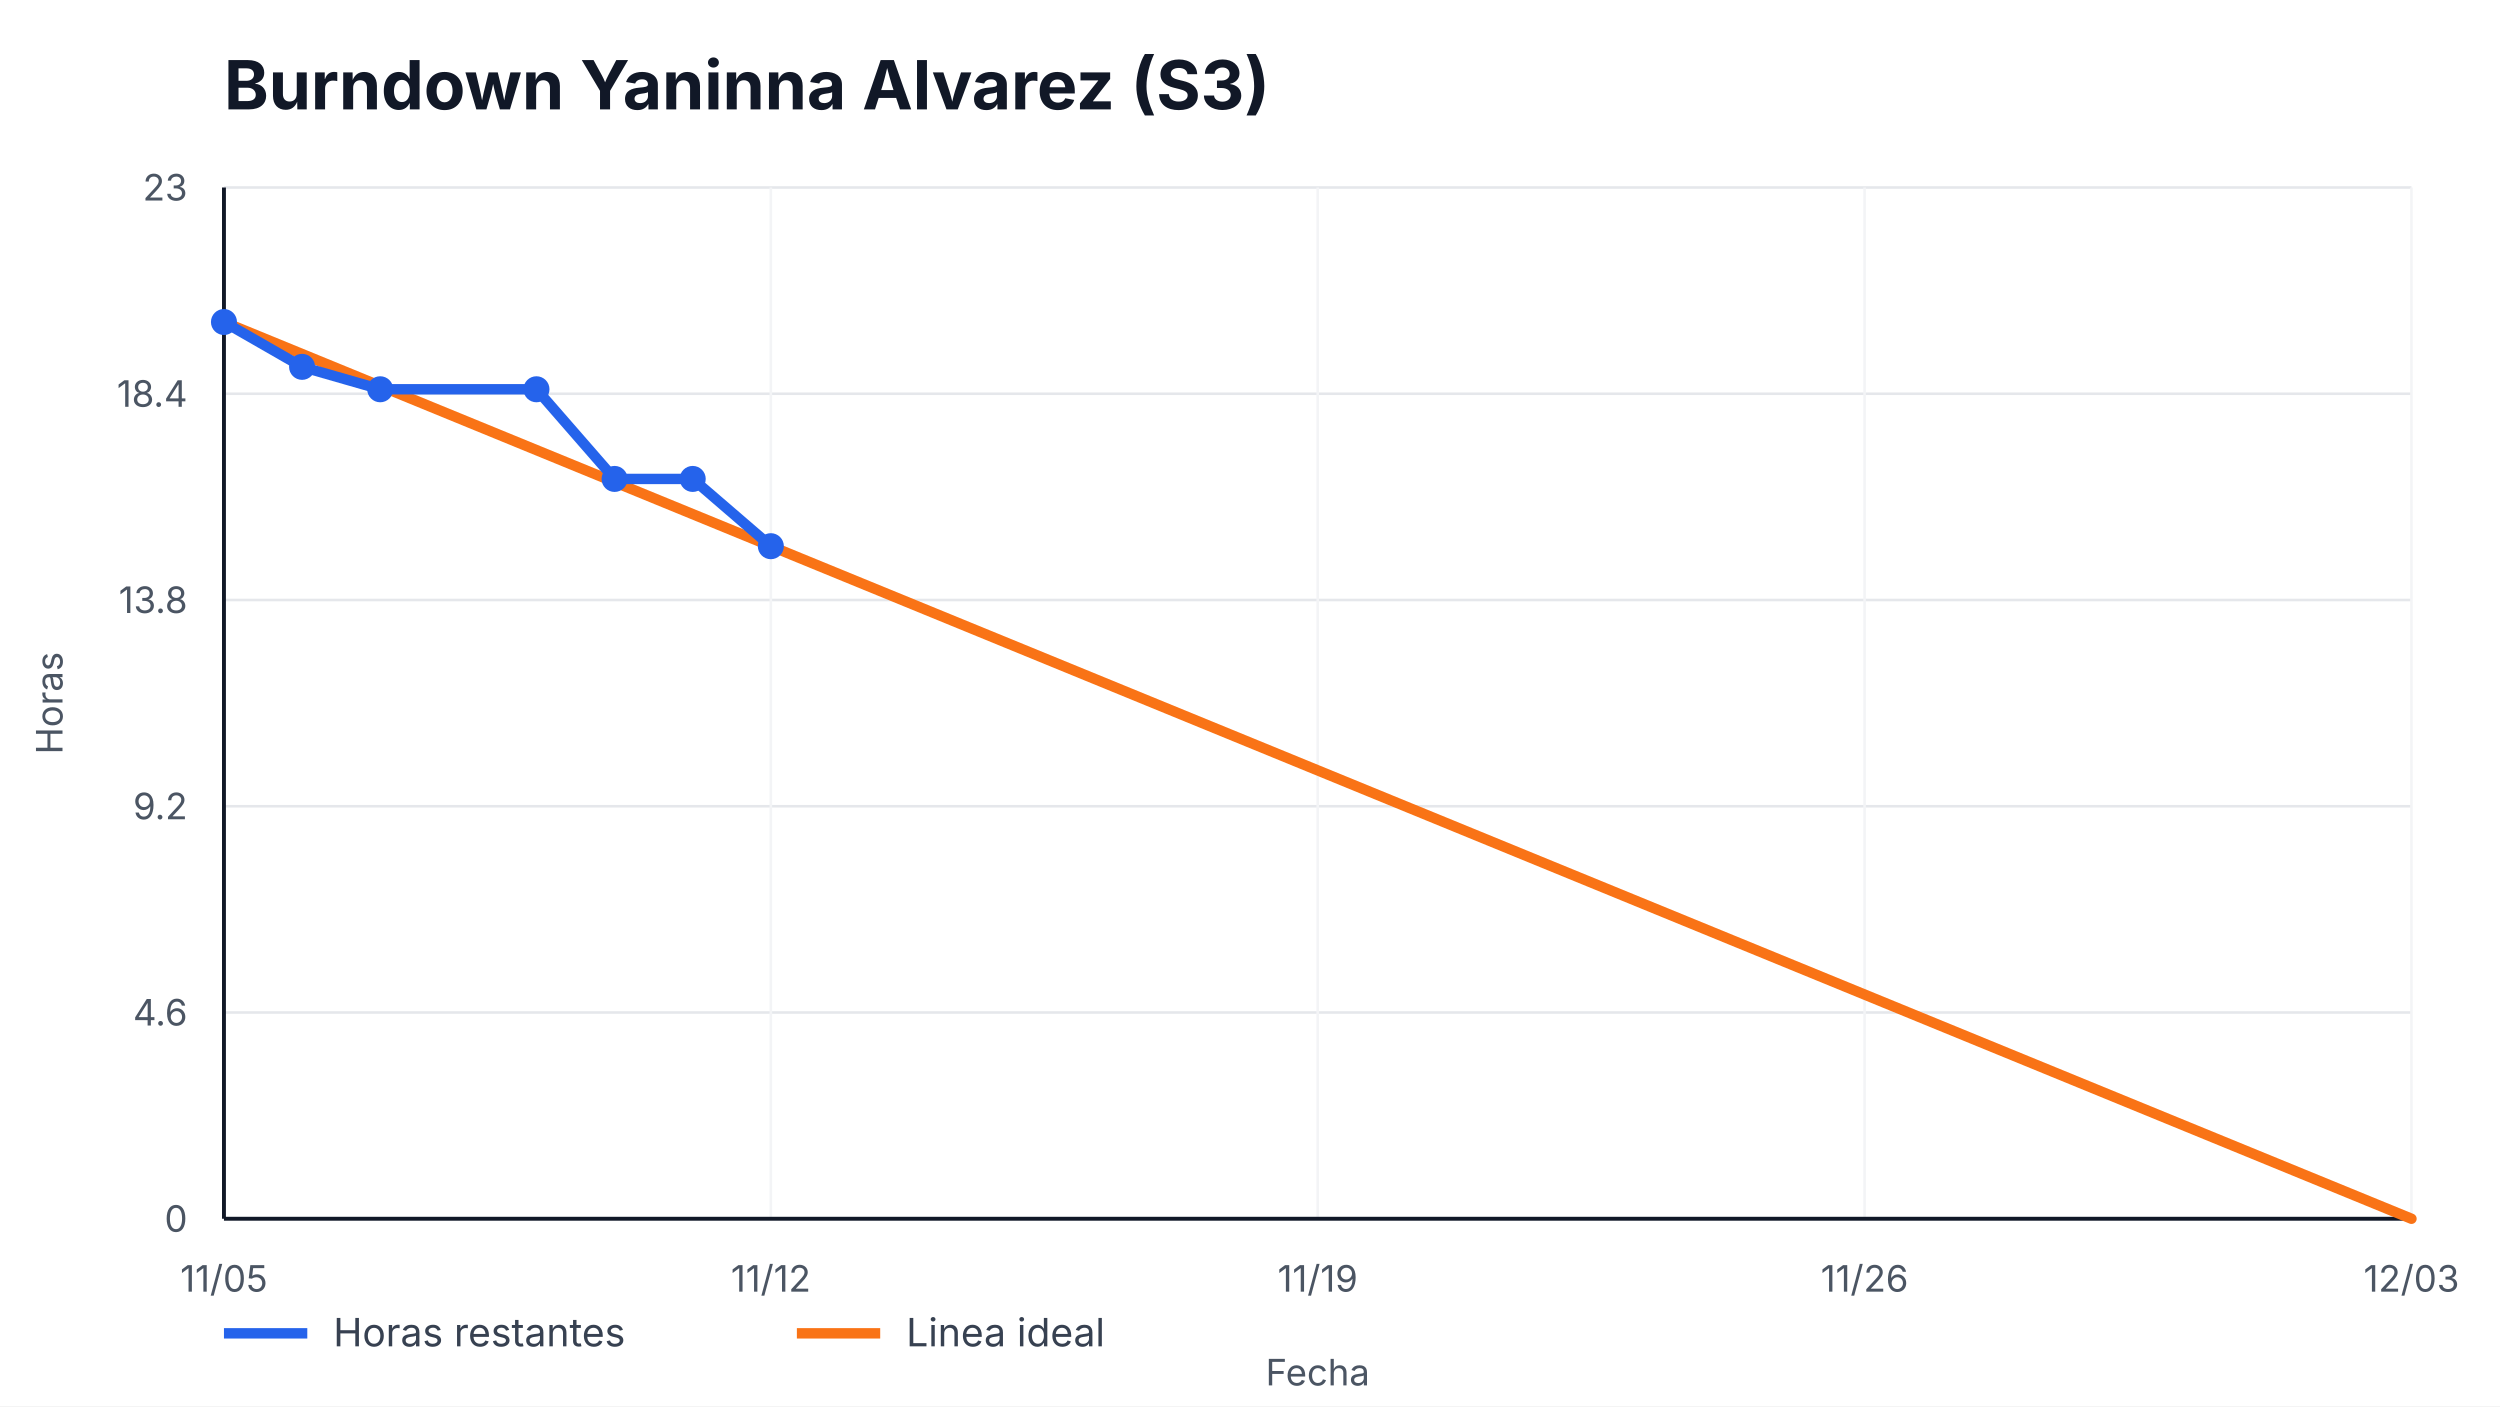
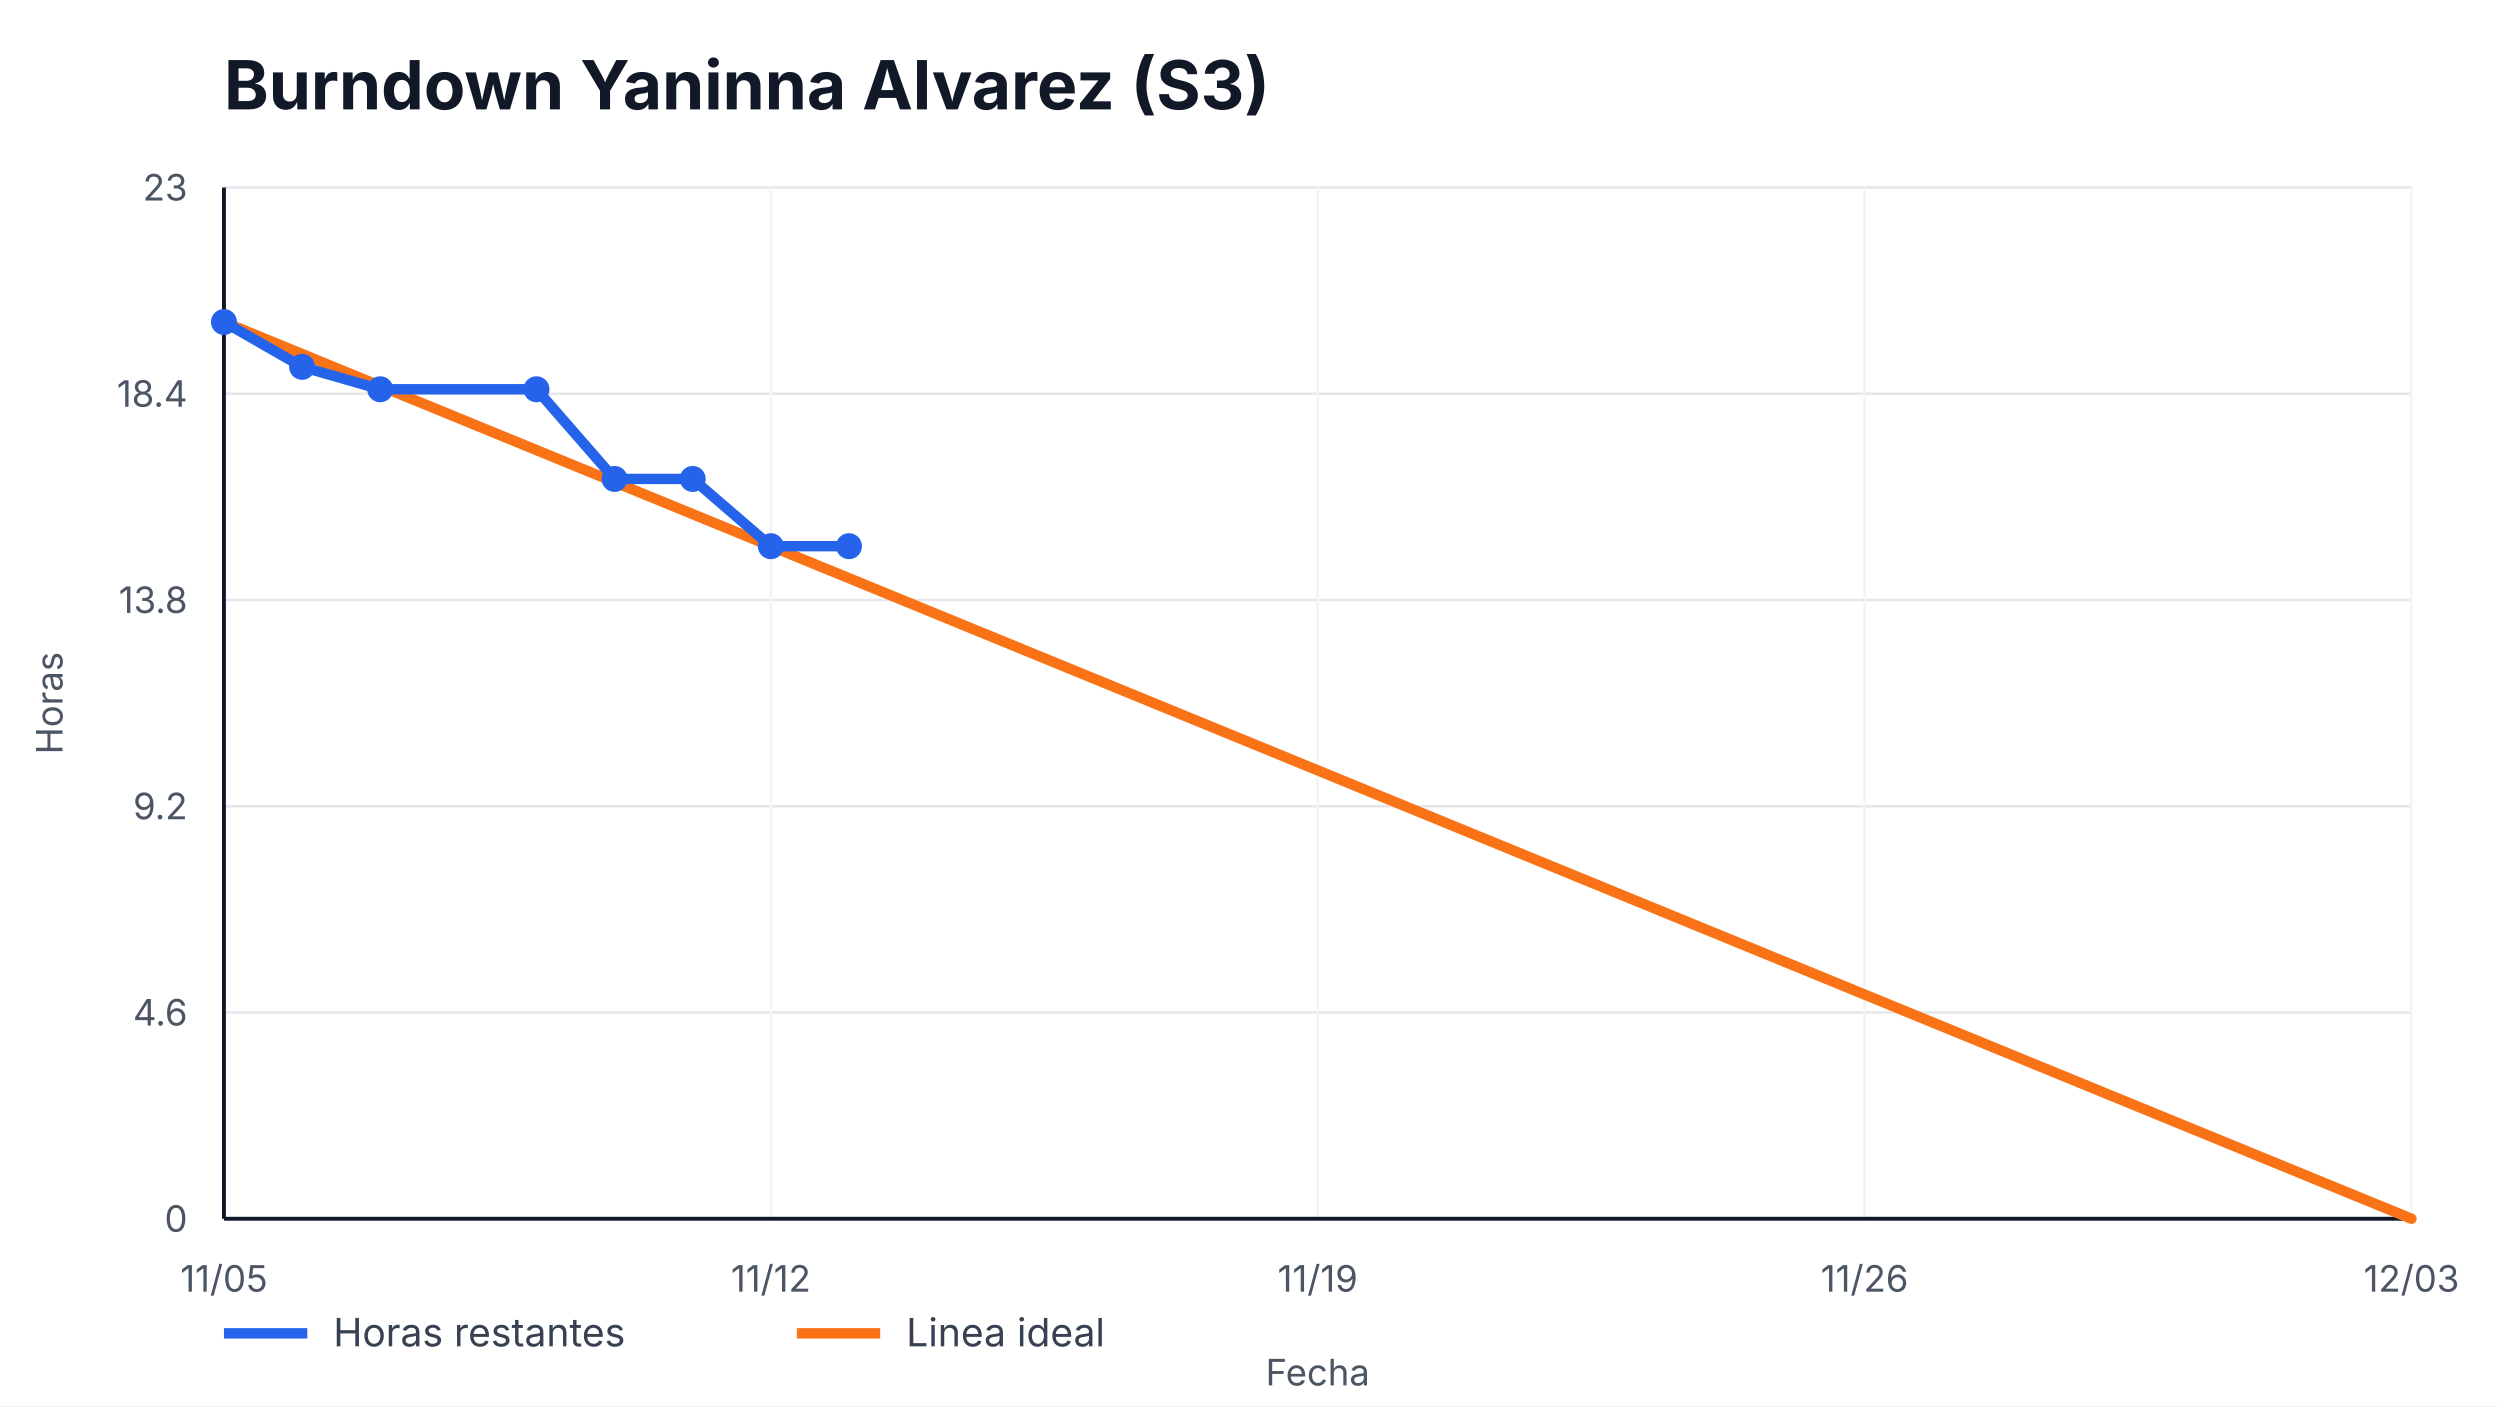
<svg xmlns="http://www.w3.org/2000/svg" width="960" height="540" viewBox="0 0 960 540" role="img" aria-label="Burndown Yaninna Alvarez (S3)">
  <style>
    text { font-family: -apple-system, BlinkMacSystemFont, "Segoe UI", sans-serif; fill: #111827; }
    .title { font-size: 26px; font-weight: 700; }
    .axis { font-size: 14px; fill: #4b5563; }
    .legend { font-size: 15px; fill: #374151; }
    .overrun { font-size: 14px; font-weight: 700; fill: #b91c1c; }
  </style>
  <rect width="100%" height="100%" fill="#ffffff" />
  <text x="86" y="42" class="title">Burndown Yaninna Alvarez (S3)</text>
  <g>
    <line x1="86" y1="468.00" x2="926" y2="468.00" stroke="#e5e7eb" />
    <line x1="86" y1="388.80" x2="926" y2="388.80" stroke="#e5e7eb" />
    <line x1="86" y1="309.60" x2="926" y2="309.60" stroke="#e5e7eb" />
    <line x1="86" y1="230.40" x2="926" y2="230.40" stroke="#e5e7eb" />
    <line x1="86" y1="151.20" x2="926" y2="151.20" stroke="#e5e7eb" />
    <line x1="86" y1="72.00" x2="926" y2="72.00" stroke="#e5e7eb" />
  </g>
  <g>
    <line x1="86.00" y1="72" x2="86.00" y2="468" stroke="#f3f4f6" />
    <text x="86.00" y="496" text-anchor="middle" class="axis">11/05</text>
    <line x1="296.00" y1="72" x2="296.00" y2="468" stroke="#f3f4f6" />
    <text x="296.00" y="496" text-anchor="middle" class="axis">11/12</text>
    <line x1="506.00" y1="72" x2="506.00" y2="468" stroke="#f3f4f6" />
    <text x="506.00" y="496" text-anchor="middle" class="axis">11/19</text>
    <line x1="716.00" y1="72" x2="716.00" y2="468" stroke="#f3f4f6" />
    <text x="716.00" y="496" text-anchor="middle" class="axis">11/26</text>
    <line x1="926.00" y1="72" x2="926.00" y2="468" stroke="#f3f4f6" />
    <text x="926.00" y="496" text-anchor="middle" class="axis">12/03</text>
  </g>
  <line x1="86" y1="468" x2="926" y2="468" stroke="#111827" stroke-width="1.5" />
  <line x1="86" y1="72" x2="86" y2="468" stroke="#111827" stroke-width="1.5" />
  <g>
    <text x="72" y="473.00" text-anchor="end" class="axis">0</text>
    <text x="72" y="393.80" text-anchor="end" class="axis">4.6</text>
    <text x="72" y="314.60" text-anchor="end" class="axis">9.2</text>
    <text x="72" y="235.40" text-anchor="end" class="axis">13.8</text>
    <text x="72" y="156.20" text-anchor="end" class="axis">18.4</text>
    <text x="72" y="77.00" text-anchor="end" class="axis">23</text>
  </g>
  <polyline points="86.00,123.65 926.00,468.00" fill="none" stroke="#f97316" stroke-width="4" stroke-linecap="round" />
-   <polyline points="86.00,123.65 116.00,140.87 146.00,149.48 206.00,149.48 236.00,183.91 266.00,183.91 296.00,209.74" fill="none" stroke="#2563eb" stroke-width="4" stroke-linecap="round" stroke-linejoin="round" />
+   <polyline points="86.00,123.65 116.00,140.87 146.00,149.48 206.00,149.48 236.00,183.91 266.00,183.91 296.00,209.74 326.00,209.74" fill="none" stroke="#2563eb" stroke-width="4" stroke-linecap="round" stroke-linejoin="round" />
  <g>
    <circle cx="86.00" cy="123.65" r="5" fill="#2563eb" />
    <circle cx="116.00" cy="140.87" r="5" fill="#2563eb" />
    <circle cx="146.00" cy="149.48" r="5" fill="#2563eb" />
    <circle cx="206.00" cy="149.48" r="5" fill="#2563eb" />
    <circle cx="236.00" cy="183.91" r="5" fill="#2563eb" />
    <circle cx="266.00" cy="183.91" r="5" fill="#2563eb" />
    <circle cx="296.00" cy="209.74" r="5" fill="#2563eb" />
+     <circle cx="326.00" cy="209.74" r="5" fill="#2563eb" />
  </g>
  <line x1="86" y1="512" x2="118" y2="512" stroke="#2563eb" stroke-width="4" />
  <text x="128" y="517" class="legend">Horas restantes</text>
  <line x1="306" y1="512" x2="338" y2="512" stroke="#f97316" stroke-width="4" />
  <text x="348" y="517" class="legend">Linea ideal</text>
  <text x="506.0" y="532" text-anchor="middle" class="axis">Fecha</text>
  <text x="24" y="270.0" transform="rotate(-90 24,270.0)" text-anchor="middle" class="axis">Horas</text>
</svg>
